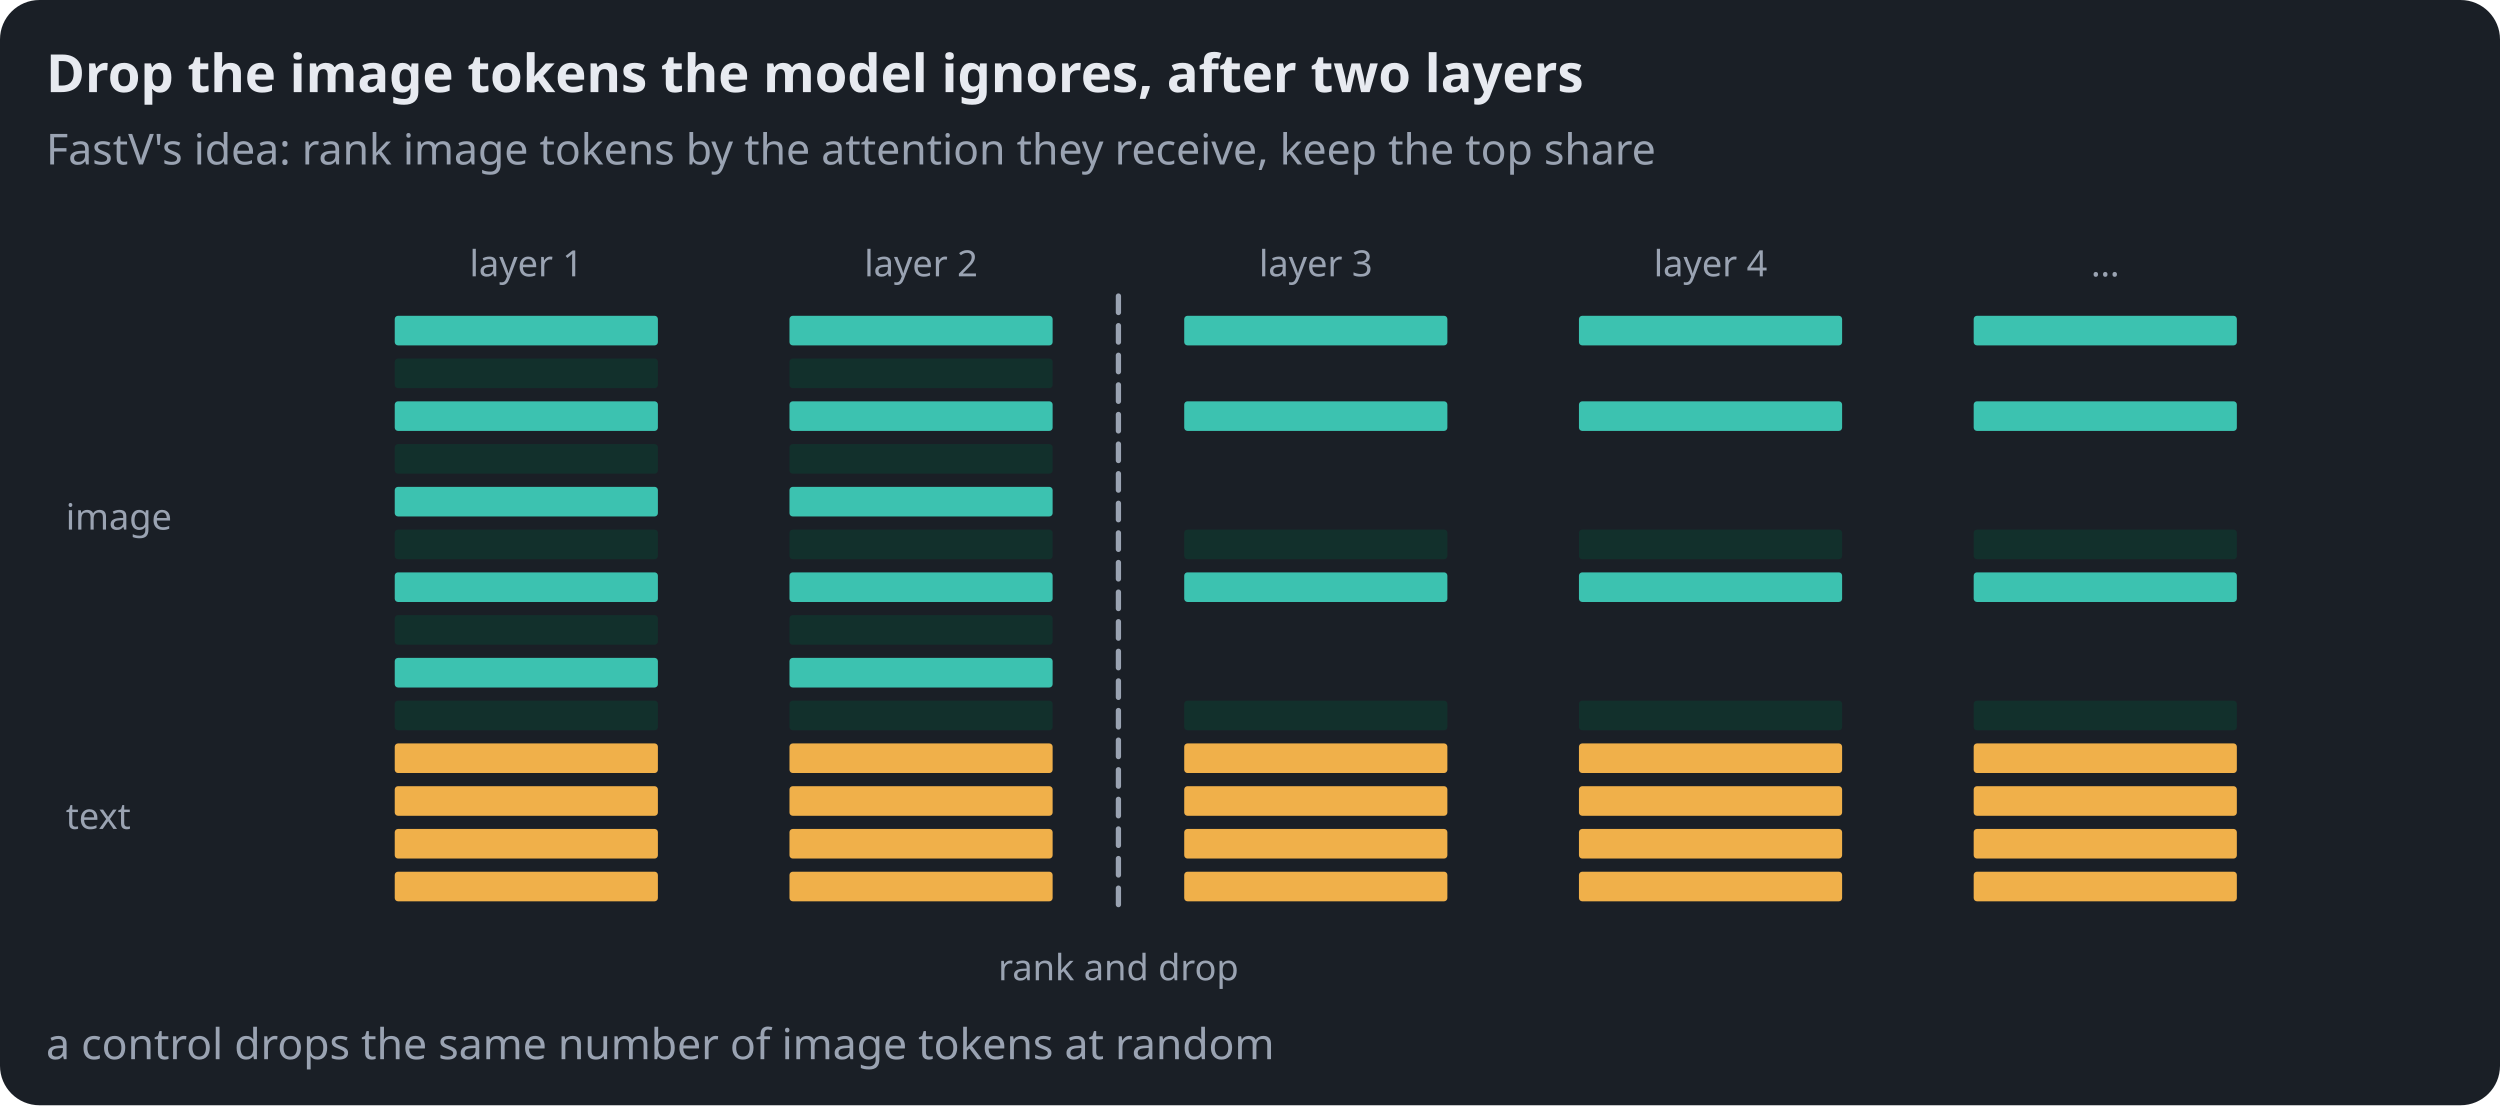
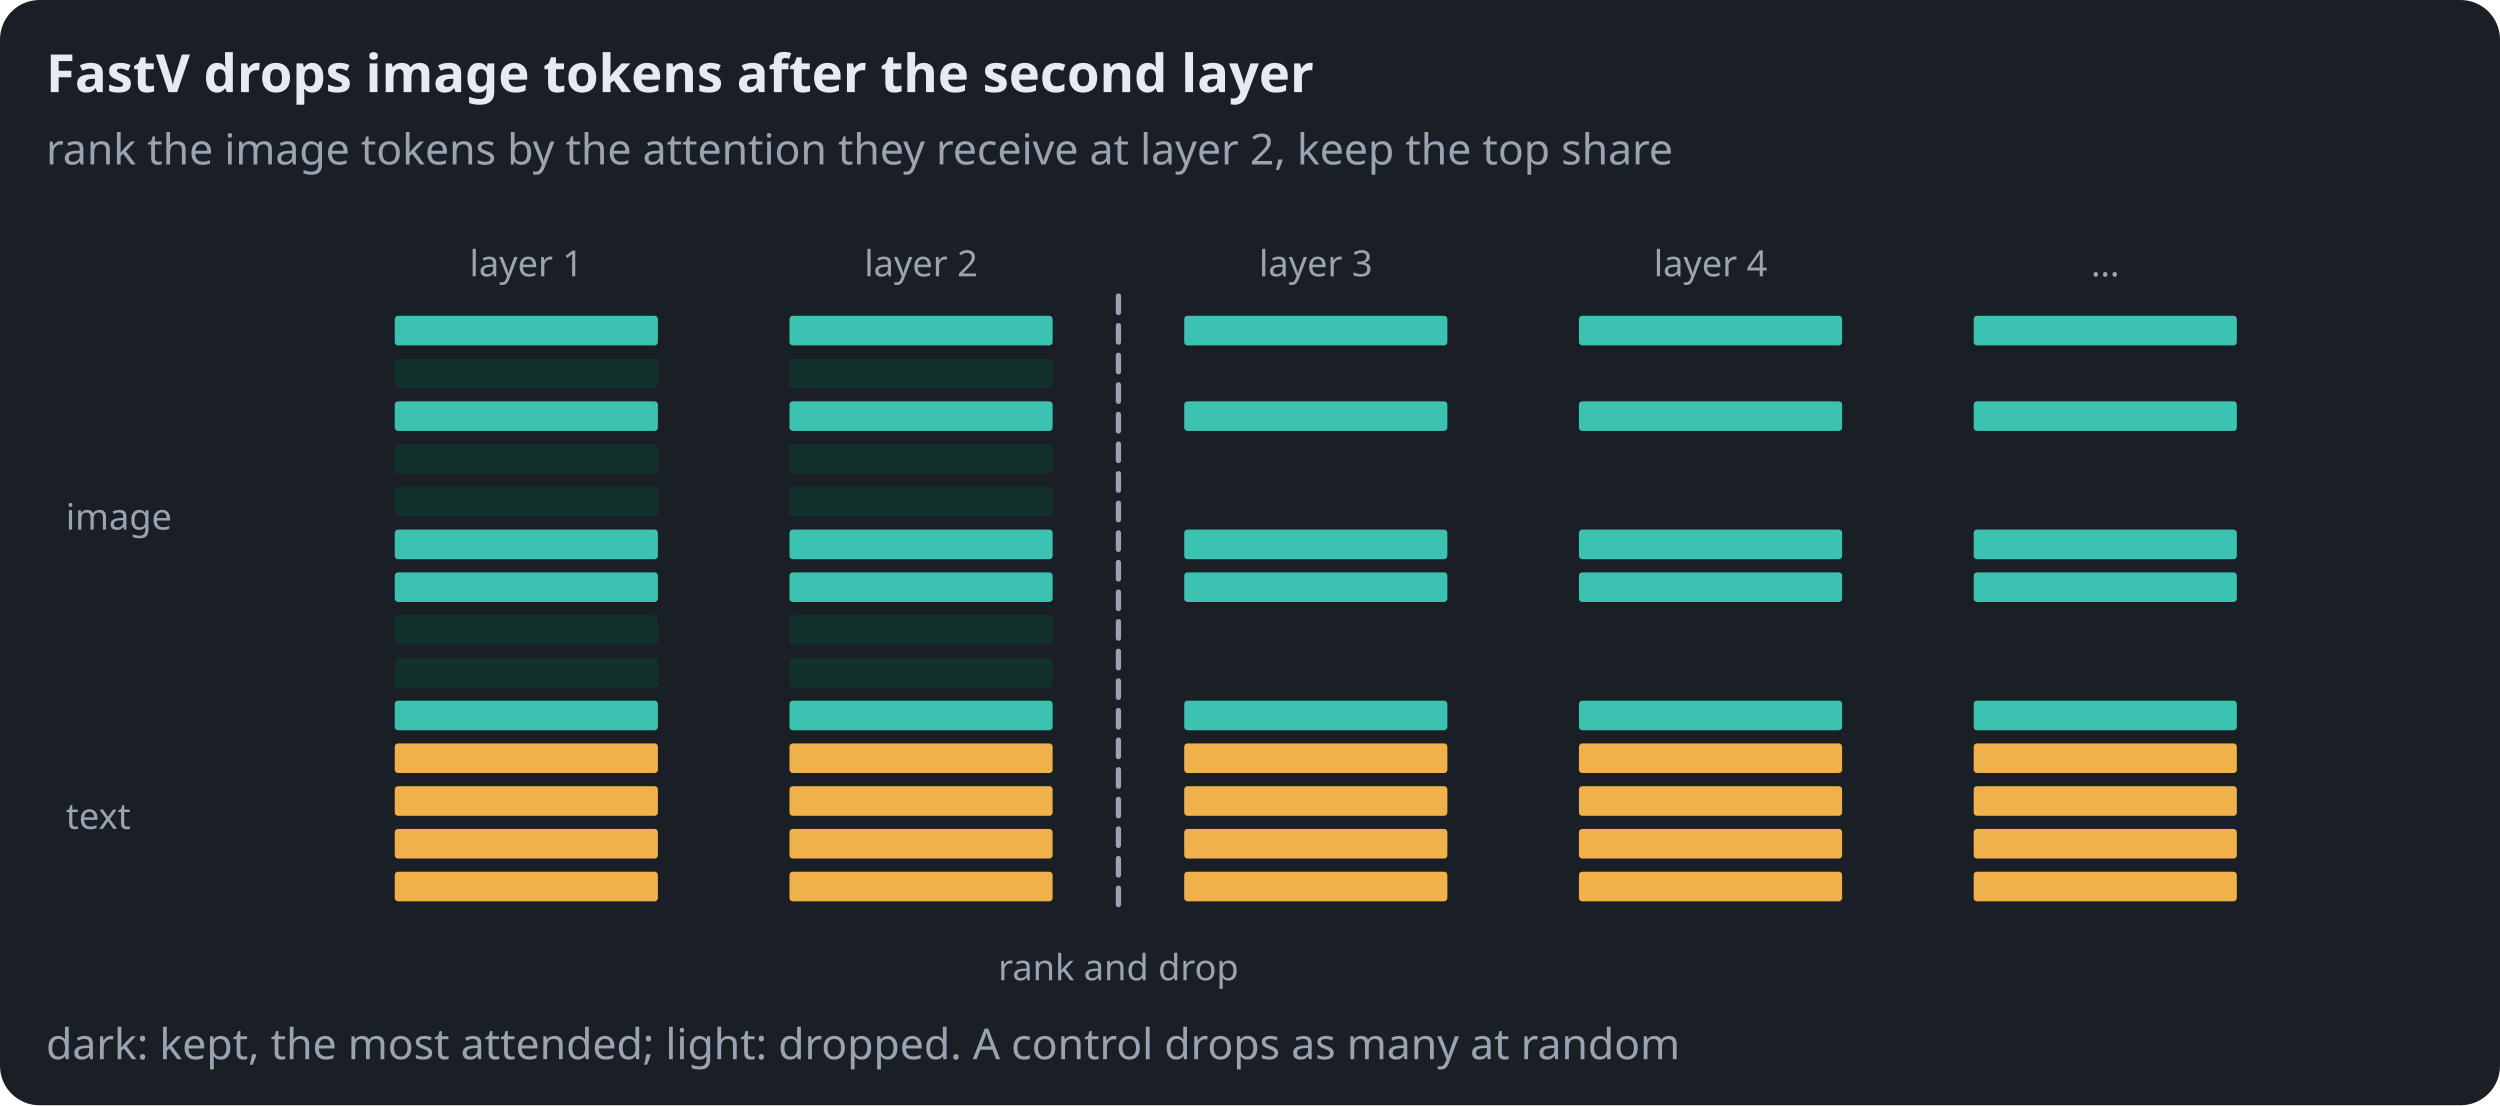
- <svg xmlns="http://www.w3.org/2000/svg" viewBox="0 0 760 336" width="760" height="336" role="img" aria-label="Pruning visual tokens inside the language model. All tokens pass through the first two layers. At layer two, the attention that the last prompt token pays to each image token ranks them; only the most-attended image tokens continue into the later layers, together with all the text tokens. The later layers do less work, and the question is how much the answer suffers">
+ <svg xmlns="http://www.w3.org/2000/svg" viewBox="0 0 760 336" width="760" height="336" role="img" aria-label="Pruning visual tokens inside the language model, as FastV does. All tokens pass through the first two layers. At layer two the image tokens are ranked by the attention they receive from the other tokens; only the most-attended ones, drawn dark, continue into the later layers, together with all the text tokens, and the rest, drawn light, are dropped. The later layers do less work, and the question is how much the answer suffers. A control drops the same number of image tokens at random">
  <defs>
    <marker id="arrow-muted" viewBox="0 0 10 10" refX="9" refY="5" markerWidth="7" markerHeight="7" orient="auto-start-reverse">
      <path d="M0,0 L10,5 L0,10 z" fill="#9AA3B2" />
    </marker>
    <marker id="arrow-data" viewBox="0 0 10 10" refX="9" refY="5" markerWidth="7" markerHeight="7" orient="auto-start-reverse">
      <path d="M0,0 L10,5 L0,10 z" fill="#F0B04A" />
    </marker>
    <marker id="arrow-enc" viewBox="0 0 10 10" refX="9" refY="5" markerWidth="7" markerHeight="7" orient="auto-start-reverse">
      <path d="M0,0 L10,5 L0,10 z" fill="#3CC2B0" />
    </marker>
    <marker id="arrow-dec" viewBox="0 0 10 10" refX="9" refY="5" markerWidth="7" markerHeight="7" orient="auto-start-reverse">
      <path d="M0,0 L10,5 L0,10 z" fill="#F2667C" />
    </marker>
    <marker id="arrow-att" viewBox="0 0 10 10" refX="9" refY="5" markerWidth="7" markerHeight="7" orient="auto-start-reverse">
      <path d="M0,0 L10,5 L0,10 z" fill="#9C8CF5" />
    </marker>
  </defs>
  <rect width="760" height="336" rx="12" fill="#1A1F26" />
-   <text x="14.0" y="28.0" text-anchor="start" font-family="IBM Plex Sans" font-size="16" font-weight="600" fill="#E7EAF0">Drop the image tokens the model ignores, after two layers</text>
-   <text x="14.0" y="50.0" text-anchor="start" font-family="IBM Plex Sans" font-size="13" font-weight="400" fill="#9AA3B2">FastV's idea: rank image tokens by the attention they receive, keep the top share</text>
+   <text x="14.0" y="28.0" text-anchor="start" font-family="IBM Plex Sans" font-size="16" font-weight="600" fill="#E7EAF0">FastV drops image tokens after the second layer</text>
+   <text x="14.0" y="50.0" text-anchor="start" font-family="IBM Plex Sans" font-size="13" font-weight="400" fill="#9AA3B2">rank the image tokens by the attention they receive at layer 2, keep the top share</text>
  <text x="160.0" y="84.0" text-anchor="middle" font-family="IBM Plex Mono" font-size="11" font-weight="400" fill="#9AA3B2">layer 1</text>
  <rect x="120.0" y="96.0" width="80.0" height="9.0" rx="1" fill="#3CC2B0" />
  <rect x="120.0" y="109.0" width="80.0" height="9.0" rx="1" fill="#12302C" />
  <rect x="120.0" y="122.0" width="80.0" height="9.0" rx="1" fill="#3CC2B0" />
  <rect x="120.0" y="135.0" width="80.0" height="9.0" rx="1" fill="#12302C" />
-   <rect x="120.0" y="148.0" width="80.0" height="9.0" rx="1" fill="#3CC2B0" />
-   <rect x="120.0" y="161.0" width="80.0" height="9.0" rx="1" fill="#12302C" />
+   <rect x="120.0" y="148.0" width="80.0" height="9.0" rx="1" fill="#12302C" />
+   <rect x="120.0" y="161.0" width="80.0" height="9.0" rx="1" fill="#3CC2B0" />
  <rect x="120.0" y="174.0" width="80.0" height="9.0" rx="1" fill="#3CC2B0" />
  <rect x="120.0" y="187.0" width="80.0" height="9.0" rx="1" fill="#12302C" />
-   <rect x="120.0" y="200.0" width="80.0" height="9.0" rx="1" fill="#3CC2B0" />
-   <rect x="120.0" y="213.0" width="80.0" height="9.0" rx="1" fill="#12302C" />
+   <rect x="120.0" y="200.0" width="80.0" height="9.0" rx="1" fill="#12302C" />
+   <rect x="120.0" y="213.0" width="80.0" height="9.0" rx="1" fill="#3CC2B0" />
  <rect x="120.0" y="226.0" width="80.0" height="9.0" rx="1" fill="#F0B04A" />
  <rect x="120.0" y="239.0" width="80.0" height="9.0" rx="1" fill="#F0B04A" />
  <rect x="120.0" y="252.0" width="80.0" height="9.0" rx="1" fill="#F0B04A" />
  <rect x="120.0" y="265.0" width="80.0" height="9.0" rx="1" fill="#F0B04A" />
  <text x="280.0" y="84.0" text-anchor="middle" font-family="IBM Plex Mono" font-size="11" font-weight="400" fill="#9AA3B2">layer 2</text>
  <rect x="240.0" y="96.0" width="80.0" height="9.0" rx="1" fill="#3CC2B0" />
  <rect x="240.0" y="109.0" width="80.0" height="9.0" rx="1" fill="#12302C" />
  <rect x="240.0" y="122.0" width="80.0" height="9.0" rx="1" fill="#3CC2B0" />
  <rect x="240.0" y="135.0" width="80.0" height="9.0" rx="1" fill="#12302C" />
-   <rect x="240.0" y="148.0" width="80.0" height="9.0" rx="1" fill="#3CC2B0" />
-   <rect x="240.0" y="161.0" width="80.0" height="9.0" rx="1" fill="#12302C" />
+   <rect x="240.0" y="148.0" width="80.0" height="9.0" rx="1" fill="#12302C" />
+   <rect x="240.0" y="161.0" width="80.0" height="9.0" rx="1" fill="#3CC2B0" />
  <rect x="240.0" y="174.0" width="80.0" height="9.0" rx="1" fill="#3CC2B0" />
  <rect x="240.0" y="187.0" width="80.0" height="9.0" rx="1" fill="#12302C" />
-   <rect x="240.0" y="200.0" width="80.0" height="9.0" rx="1" fill="#3CC2B0" />
-   <rect x="240.0" y="213.0" width="80.0" height="9.0" rx="1" fill="#12302C" />
+   <rect x="240.0" y="200.0" width="80.0" height="9.0" rx="1" fill="#12302C" />
+   <rect x="240.0" y="213.0" width="80.0" height="9.0" rx="1" fill="#3CC2B0" />
  <rect x="240.0" y="226.0" width="80.0" height="9.0" rx="1" fill="#F0B04A" />
  <rect x="240.0" y="239.0" width="80.0" height="9.0" rx="1" fill="#F0B04A" />
  <rect x="240.0" y="252.0" width="80.0" height="9.0" rx="1" fill="#F0B04A" />
  <rect x="240.0" y="265.0" width="80.0" height="9.0" rx="1" fill="#F0B04A" />
  <text x="400.0" y="84.0" text-anchor="middle" font-family="IBM Plex Mono" font-size="11" font-weight="400" fill="#9AA3B2">layer 3</text>
  <rect x="360.0" y="96.0" width="80.0" height="9.0" rx="1" fill="#3CC2B0" />
  <rect x="360.0" y="122.0" width="80.0" height="9.0" rx="1" fill="#3CC2B0" />
-   <rect x="360.0" y="161.0" width="80.0" height="9.0" rx="1" fill="#12302C" />
+   <rect x="360.0" y="161.0" width="80.0" height="9.0" rx="1" fill="#3CC2B0" />
  <rect x="360.0" y="174.0" width="80.0" height="9.0" rx="1" fill="#3CC2B0" />
-   <rect x="360.0" y="213.0" width="80.0" height="9.0" rx="1" fill="#12302C" />
+   <rect x="360.0" y="213.0" width="80.0" height="9.0" rx="1" fill="#3CC2B0" />
  <rect x="360.0" y="226.0" width="80.0" height="9.0" rx="1" fill="#F0B04A" />
  <rect x="360.0" y="239.0" width="80.0" height="9.0" rx="1" fill="#F0B04A" />
  <rect x="360.0" y="252.0" width="80.0" height="9.0" rx="1" fill="#F0B04A" />
  <rect x="360.0" y="265.0" width="80.0" height="9.0" rx="1" fill="#F0B04A" />
  <text x="520.0" y="84.0" text-anchor="middle" font-family="IBM Plex Mono" font-size="11" font-weight="400" fill="#9AA3B2">layer 4</text>
  <rect x="480.0" y="96.0" width="80.0" height="9.0" rx="1" fill="#3CC2B0" />
  <rect x="480.0" y="122.0" width="80.0" height="9.0" rx="1" fill="#3CC2B0" />
-   <rect x="480.0" y="161.0" width="80.0" height="9.0" rx="1" fill="#12302C" />
+   <rect x="480.0" y="161.0" width="80.0" height="9.0" rx="1" fill="#3CC2B0" />
  <rect x="480.0" y="174.0" width="80.0" height="9.0" rx="1" fill="#3CC2B0" />
-   <rect x="480.0" y="213.0" width="80.0" height="9.0" rx="1" fill="#12302C" />
+   <rect x="480.0" y="213.0" width="80.0" height="9.0" rx="1" fill="#3CC2B0" />
  <rect x="480.0" y="226.0" width="80.0" height="9.0" rx="1" fill="#F0B04A" />
  <rect x="480.0" y="239.0" width="80.0" height="9.0" rx="1" fill="#F0B04A" />
  <rect x="480.0" y="252.0" width="80.0" height="9.0" rx="1" fill="#F0B04A" />
  <rect x="480.0" y="265.0" width="80.0" height="9.0" rx="1" fill="#F0B04A" />
  <text x="640.0" y="84.0" text-anchor="middle" font-family="IBM Plex Mono" font-size="11" font-weight="400" fill="#9AA3B2">…</text>
  <rect x="600.0" y="96.0" width="80.0" height="9.0" rx="1" fill="#3CC2B0" />
  <rect x="600.0" y="122.0" width="80.0" height="9.0" rx="1" fill="#3CC2B0" />
-   <rect x="600.0" y="161.0" width="80.0" height="9.0" rx="1" fill="#12302C" />
+   <rect x="600.0" y="161.0" width="80.0" height="9.0" rx="1" fill="#3CC2B0" />
  <rect x="600.0" y="174.0" width="80.0" height="9.0" rx="1" fill="#3CC2B0" />
-   <rect x="600.0" y="213.0" width="80.0" height="9.0" rx="1" fill="#12302C" />
+   <rect x="600.0" y="213.0" width="80.0" height="9.0" rx="1" fill="#3CC2B0" />
  <rect x="600.0" y="226.0" width="80.0" height="9.0" rx="1" fill="#F0B04A" />
  <rect x="600.0" y="239.0" width="80.0" height="9.0" rx="1" fill="#F0B04A" />
  <rect x="600.0" y="252.0" width="80.0" height="9.0" rx="1" fill="#F0B04A" />
  <rect x="600.0" y="265.0" width="80.0" height="9.0" rx="1" fill="#F0B04A" />
  <text x="20.0" y="161.0" text-anchor="start" font-family="IBM Plex Mono" font-size="11" font-weight="400" fill="#9AA3B2">image</text>
  <text x="20.0" y="252.0" text-anchor="start" font-family="IBM Plex Mono" font-size="11" font-weight="400" fill="#9AA3B2">text</text>
  <polyline points="340.0,90.0 340.0,278.0" fill="none" stroke="#9AA3B2" stroke-width="1.6" stroke-dasharray="5 4" stroke-linecap="round" stroke-linejoin="round" />
  <text x="340.0" y="298.0" text-anchor="middle" font-family="IBM Plex Mono" font-size="11" font-weight="400" fill="#9AA3B2">rank and drop</text>
-   <text x="14.0" y="322.0" text-anchor="start" font-family="IBM Plex Sans" font-size="13" font-weight="400" fill="#9AA3B2">a control drops the same number of image tokens at random</text>
+   <text x="14.0" y="322.0" text-anchor="start" font-family="IBM Plex Sans" font-size="13" font-weight="400" fill="#9AA3B2">dark: kept, the most attended; light: dropped. A control drops as many at random</text>
</svg>
